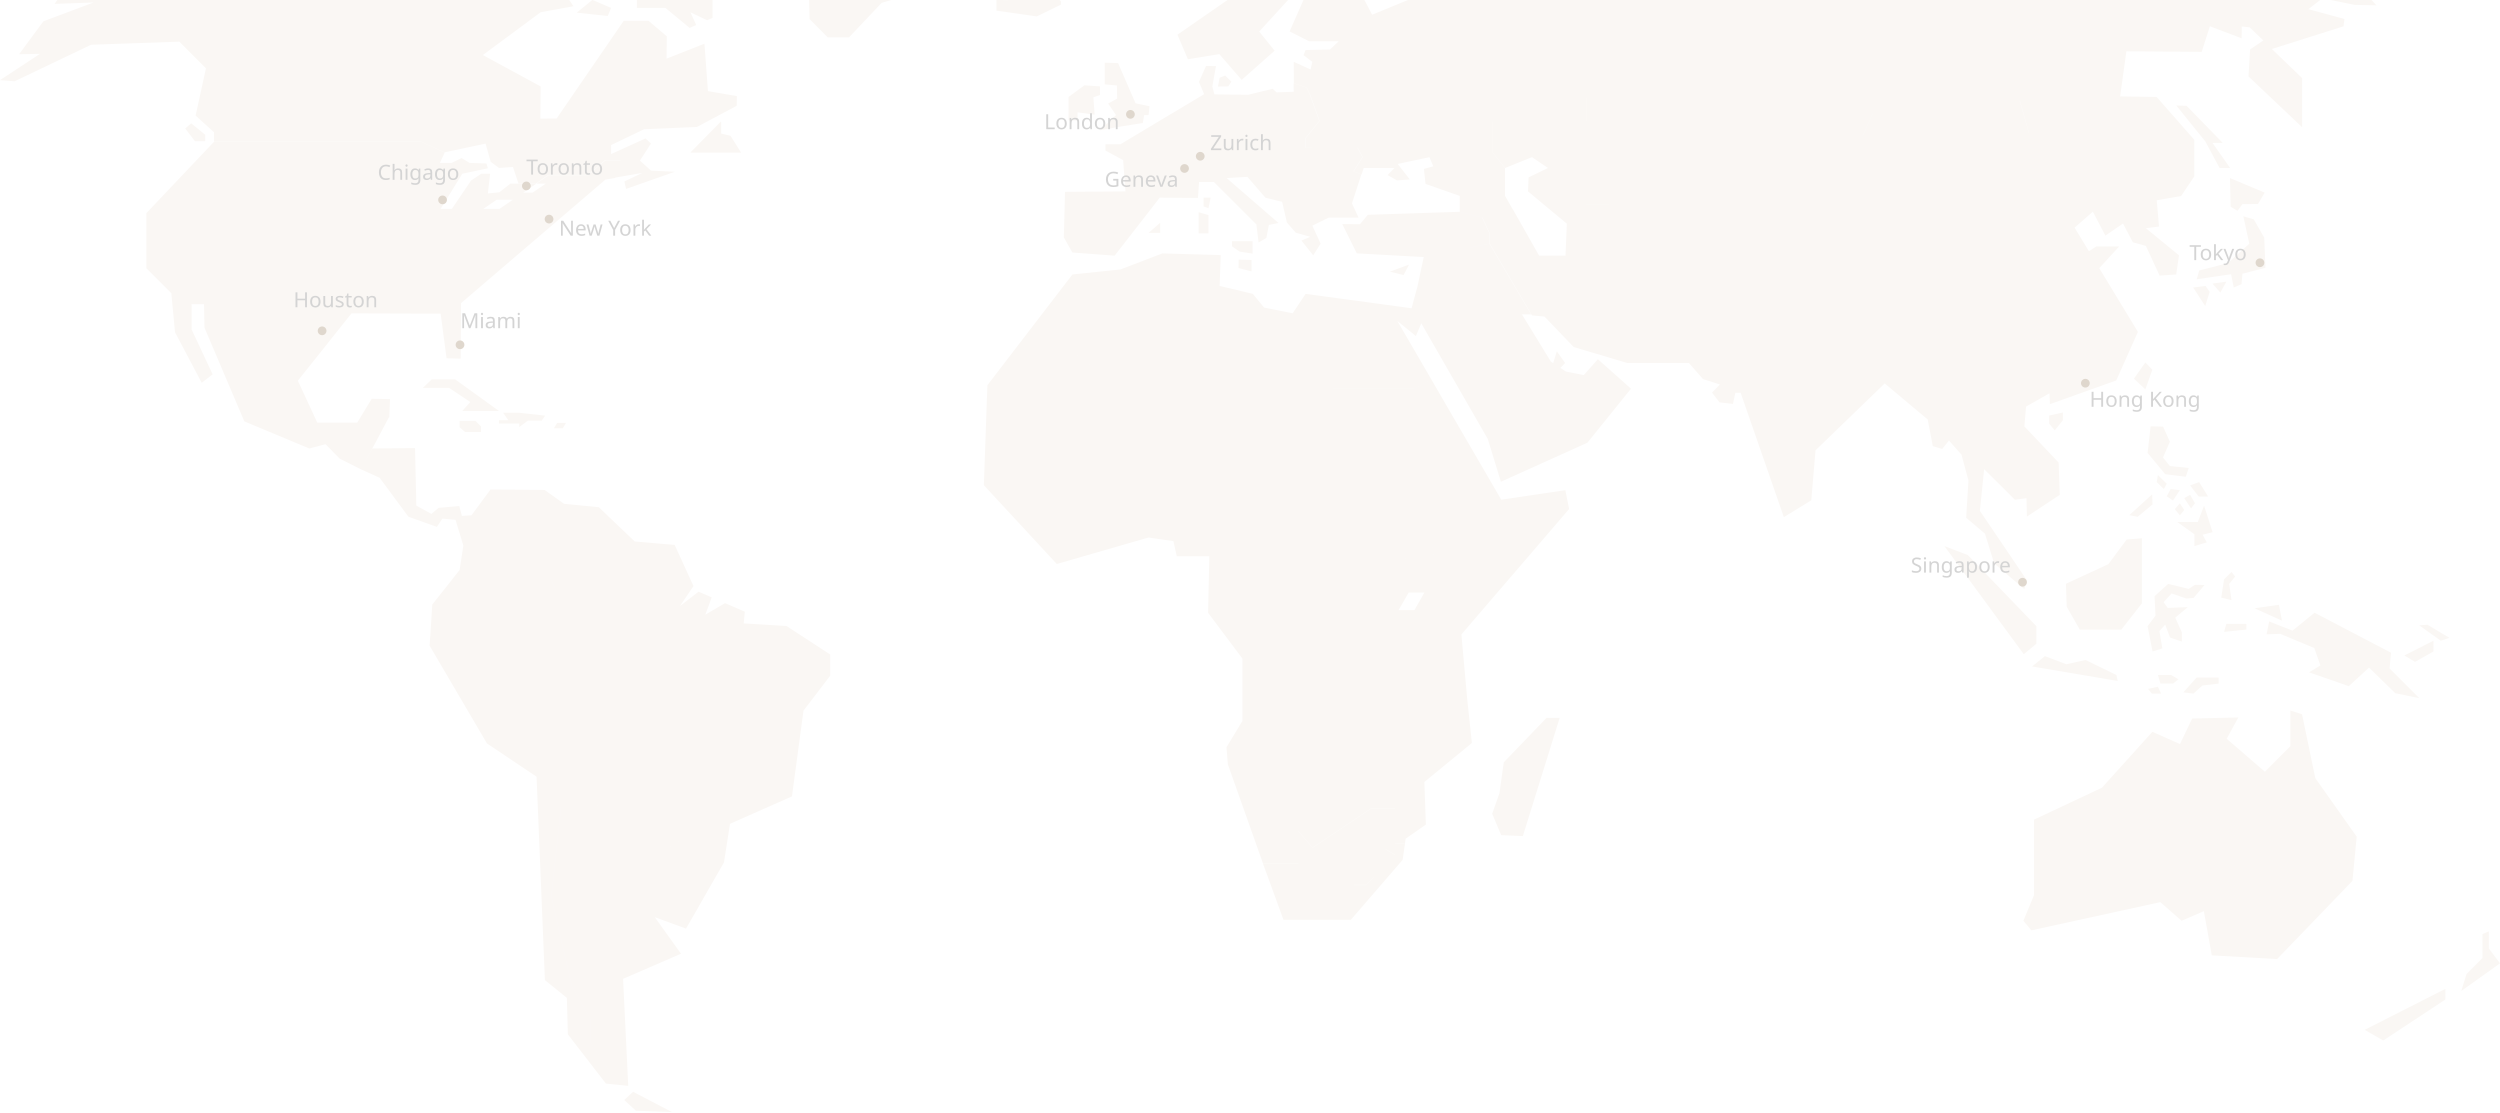
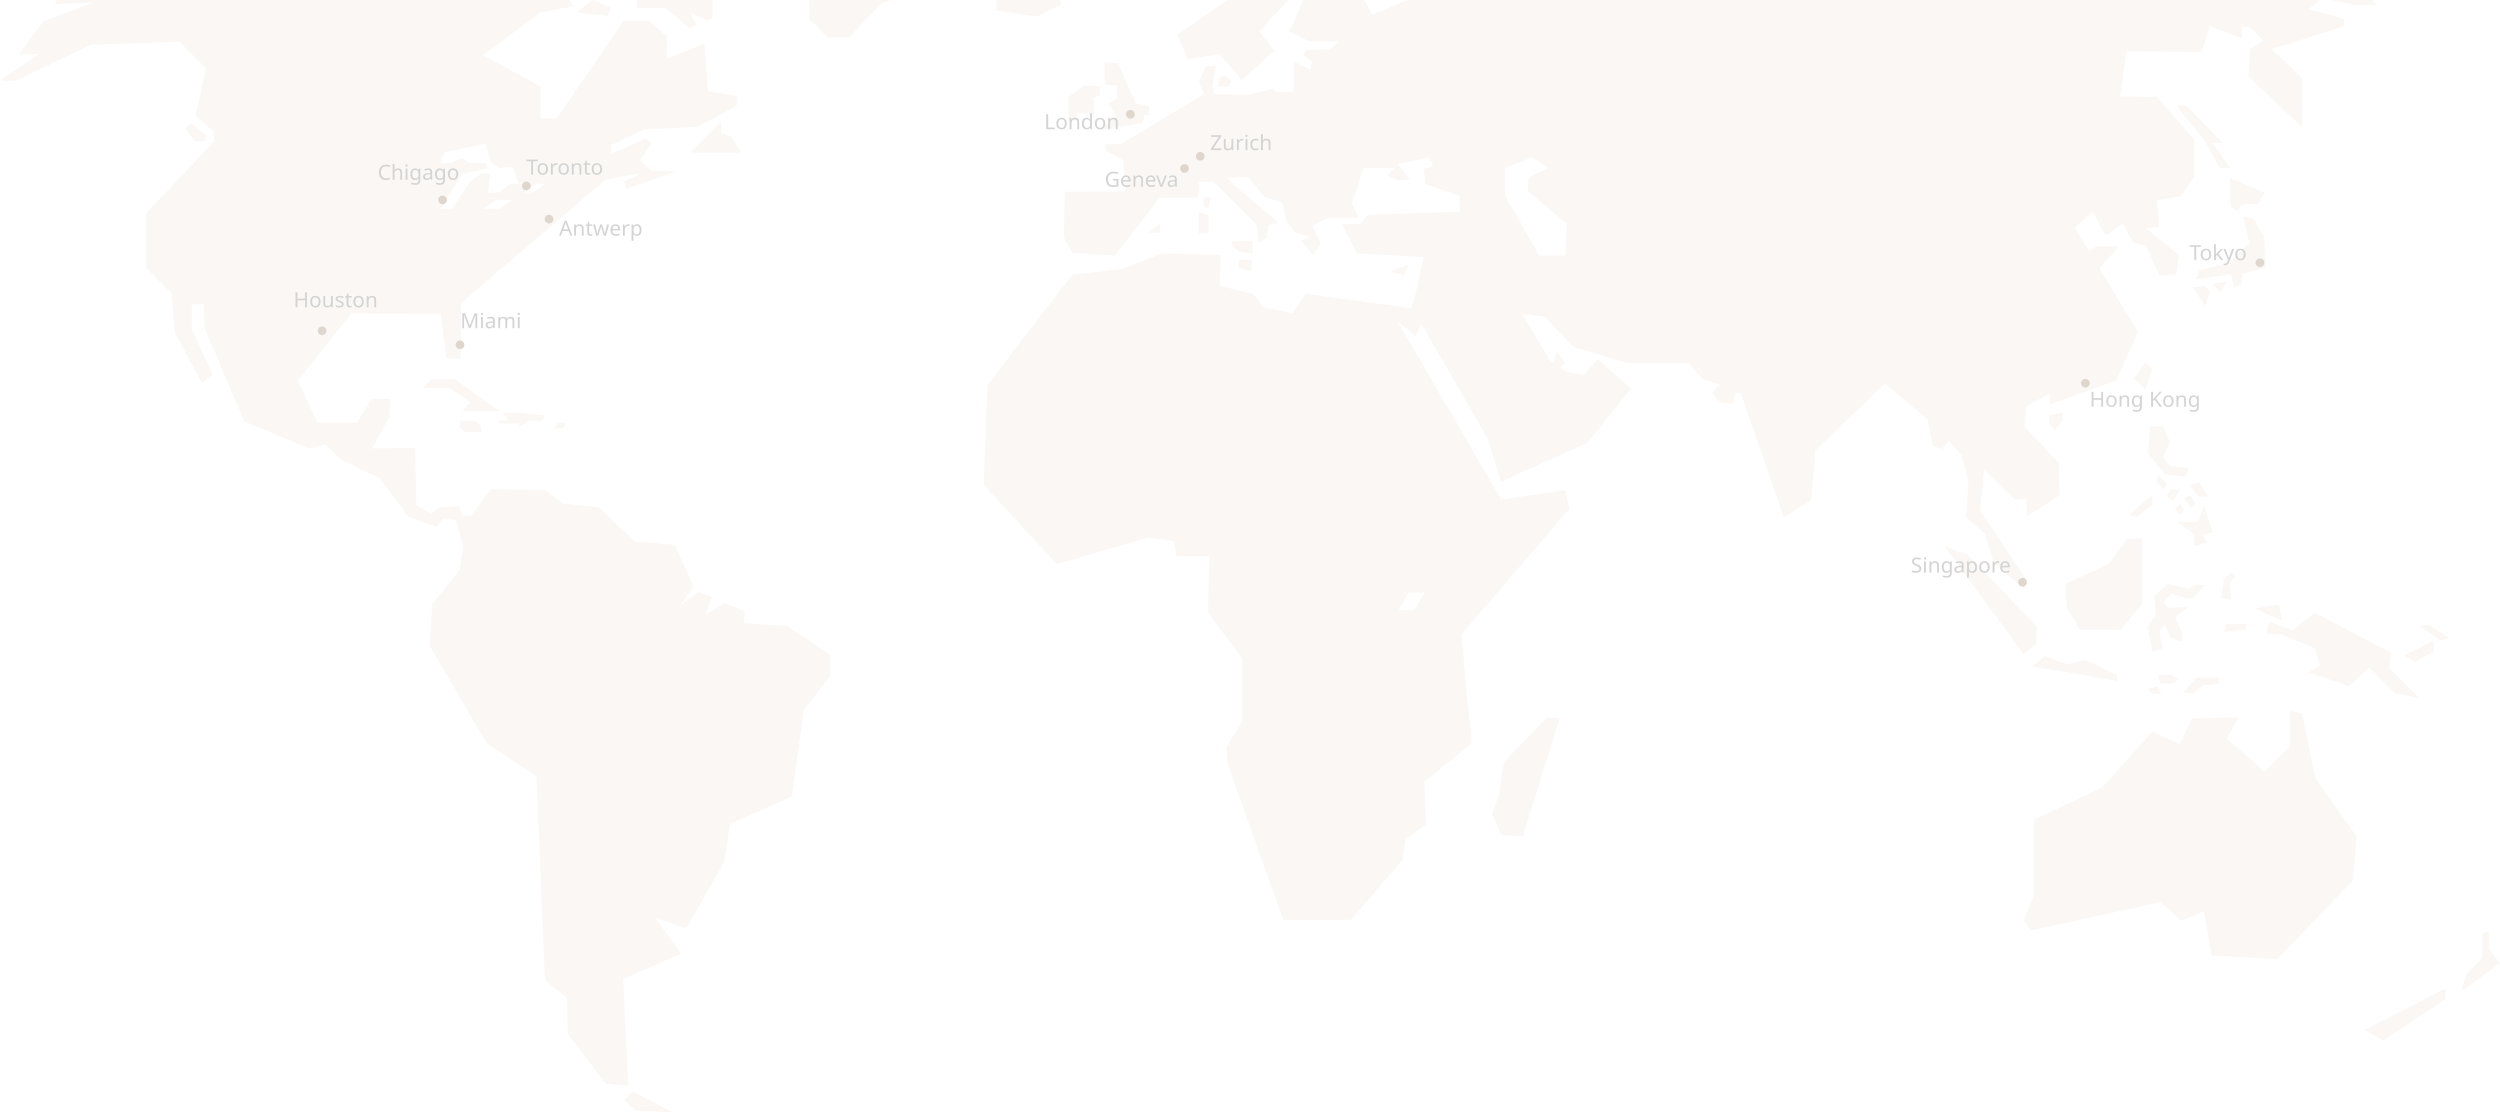
<svg xmlns="http://www.w3.org/2000/svg" width="1432px" height="637px" viewBox="0 0 1432 637" version="1.1">
  <defs />
  <g id="Locations-v2" stroke="none" stroke-width="1" fill="none" fill-rule="evenodd">
    <g id="Locations/Desktop" transform="translate(-4, -600)">
      <g id="Group-9" transform="translate(0, 600)">
        <g id="bg">
          <g id="map" transform="translate(4, -76)">
            <g id="world-map" fill-rule="nonzero" fill="#FAF7F4">
              <path d="M786.842,578.508 L782.581,582.955 L775.398,582.955 L775.398,576.406 L780.968,572.812 L786.842,572.812 L786.842,578.508 Z M799.17,559.318 L799.17,565.776 L793.691,562.486 L793.691,557.46 L799.17,557.46 L799.17,539.276 L785.168,539.276 L751.869,561.603 L743.681,552.191 L743.681,570.68 L723.44,570.68 L735.189,602.875 L773.754,602.875 L803.431,568.517 L804.77,559.227 L799.17,559.318 L799.17,559.318 Z M276.852,195.636 L284.523,190.4 L293.776,190.4 L286.136,195.636 L276.852,195.636 Z M346.769,167.836 L336.968,176.34 L314.261,176.34 L307.23,181.159 L312.648,181.159 L305.099,186.313 L299.711,186.313 L307.23,181.159 L292.406,181.159 L285.984,186.154 L279.44,186.809 L280.749,175.524 L275.696,175.524 L269.791,179.45 L258.833,195.639 L252.38,195.639 L264.799,175.524 L279.44,172.39 L278.618,169.639 L268.969,169.31 L264.403,166.529 L258.681,169.31 L251.985,169.31 L254.724,163.386 L240.872,157.044 L122.741,157.044 L83.842,198.103 L83.842,229.659 L98.044,243.874 L147.719,250.265 L154.345,260.322 L168.316,259.832 L179.846,282.493 L201.33,255.504 L252.405,255.665 L255.783,281.214 L263.88,281.427 L264.093,249.628 L346.763,178.902 L352.394,177.927 L355.59,167.854 L346.763,167.854 L346.769,167.836 Z M395.652,163.465 L424.508,163.465 L418.511,153.907 L413.093,152.613 L413.093,145.756 L395.652,163.465 Z M181.734,318.076 L170.602,294.074 L179.843,282.469 L168.316,259.801 L154.345,260.292 L147.719,250.237 L98.044,243.847 L98.138,243.944 L100.254,266.326 L115.534,295.262 L121.795,290.419 L109.744,264.708 L109.744,250.237 L116.852,250.237 L117.129,263.697 L139.957,317.366 L177.183,332.9 L186.473,330.433 L194.648,338.779 L198.721,331.53 L207.298,331.53 L206.075,322.118 L213.426,322.118 L222.986,314.99 L223.391,304.604 L212.936,304.421 L204.623,318.067 L181.734,318.076 Z M593.865,85.398 L607.684,78.67 L607.684,76.775 L600.835,69.825 L591.247,73.011 L579.742,72.767 L577.307,76.087 L570.762,75.935 L570.762,82.087 L593.865,85.398 Z M716.865,231.45 L716.896,224.92 L709.499,224.725 L709.438,229.537 L716.865,231.45 Z M436.591,22.622 L436.591,29.506 L470.926,29.996 L479.722,45.186 L479.722,58.923 L463.255,68.283 L463.742,86.924 L474.091,97.393 L486.327,97.393 L505.016,77.628 L531.406,69.84 L541.298,62.259 L561.266,61.025 L575.237,56.898 L601.566,15.016 L617.789,11.696 L623.512,5.94 L576.728,1.231 L536.307,5.94 L487.362,5.94 L459.146,15.75 L436.591,22.622 Z M1232.851,287.769 L1228.864,283.596 L1222.32,292.917 L1228.864,299.039 L1232.851,287.769 Z M1170.027,172.237 L1171.336,164.878 L1157.608,162.67 L1152.373,154.084 L1126.227,154.084 L1072.777,140.84 L1066.903,154.084 L1045.17,147.462 L1028.947,159.828 L1081.787,190.714 L1142.907,191.369 L1150.273,176.371 L1170.027,172.237 Z M1181.624,312.289 L1173.771,314.025 L1173.771,318.655 L1176.967,322.523 L1181.624,316.705 L1181.624,312.289 Z M1152.373,154.084 L1157.608,162.67 L1171.336,164.878 L1170.027,172.237 L1150.303,176.371 L1142.907,191.369 L1081.787,190.714 L1028.947,159.828 L1006.088,177.266 L1009.892,194.966 L987.003,203.473 L993.547,219.495 L1017.898,230.612 L1018.872,250.237 L1082.609,272.296 L1094.358,261.519 L1119.378,272.296 L1115.939,281.616 L1129.179,303.699 L1152.373,291.942 L1167.531,304.917 L1173.954,301.262 L1174.197,307.506 L1212.184,293.922 L1224.602,266.106 L1202.444,229.616 L1213.827,217.192 L1200.739,217.192 L1196.539,219.912 L1188.32,206.403 L1198.791,197.244 L1205.974,210.963 L1216.049,204.028 L1235.378,190.705 L1235.378,164.866 L1203.357,156.691 L1179.828,133.63 L1156.969,133.63 L1162.174,152.11 L1152.373,154.084 Z M1284.444,192.95 L1293.393,192.828 L1297.197,186.328 L1277.321,177.988 L1277.717,194.421 L1281.643,196.751 L1284.444,192.95 Z M1259.728,230.932 L1258.267,235.985 L1277.96,233.076 L1279.482,240.685 L1283.957,238.785 L1284.444,232.796 L1297.654,229.4 L1296.954,212.121 L1290.957,201.646 L1284.992,199.916 L1288.401,215.614 L1276.195,226.692 L1259.728,230.932 Z M1256.258,240.685 L1263.381,239.787 L1265.694,243.222 L1263.137,251.315 L1256.258,240.685 Z M1275.251,237.335 L1271.812,243.588 L1267.277,238.437 L1275.251,237.335 Z M1253.701,344.064 L1242.896,342.937 L1238.969,338.033 L1242.896,329.017 L1239,320.366 L1231.877,320.214 L1230.142,335.444 L1240.217,347.597 L1252.027,349.089 L1253.701,344.064 Z M1219.672,371.081 L1224.45,372.025 L1232.943,364.959 L1232.76,359.171 L1219.672,371.081 Z M1256.958,382.016 L1256.958,388.808 L1264.05,386.676 L1261.646,382.29 L1267.368,380.828 L1262.498,365.629 L1258.906,375.01 L1247.157,375.01 L1256.958,382.016 Z M1236.047,348.115 L1241.1,353.079 L1239.456,356.125 L1235.378,352.135 L1236.047,348.115 Z M1241.1,360.268 L1244.692,362.705 L1248.618,356.765 L1243.383,356.125 L1241.1,360.268 Z M1254.493,354.054 L1259.424,360.42 L1264.811,360.42 L1259.667,352.135 L1254.493,354.054 Z M1254.493,359.415 L1257.263,364.258 L1255.041,367.212 L1251.144,361.334 L1254.493,359.415 Z M1248.618,364.319 L1251.144,368.126 L1248.618,371.172 L1245.727,367.639 L1248.618,364.319 Z M1258.206,464.103 L1261.524,468.672 L1270.838,467.545 L1270.838,464.103 L1258.206,464.103 Z M1183.359,410.373 L1183.815,423.531 L1191.303,436.629 L1215.106,436.629 L1226.885,421.582 L1226.885,394.291 L1218.393,395.174 L1211.514,408.18 L1188.473,413.328 L1183.511,410.312 L1183.359,410.373 Z M1166.435,444.731 L1166.435,434.68 L1127.201,393.956 L1113.777,388.808 L1159.222,450.731 L1166.435,444.731 Z M1212.275,462.641 L1213.006,466.052 L1163.97,457.737 L1171.336,451.828 L1183.572,456.488 L1194.621,454.052 L1212.275,462.641 Z M1243.626,462.641 L1236.047,462.641 L1237.508,467.545 L1244.753,467.545 L1247.796,465.078 L1243.626,462.641 Z M1230.386,470.591 L1232.608,473.302 L1237.873,473.302 L1236.047,469.372 L1230.386,470.591 Z M1258.206,464.103 L1250.627,472.571 L1256.38,473.302 L1261.524,468.672 L1258.206,464.103 Z M1232.973,449.148 L1238.604,447.411 L1236.899,437.482 L1240.217,433.796 L1243.018,441.167 L1249.775,443.513 L1249.775,438.213 L1245.97,429.806 L1253.184,423.745 L1241.678,424.232 L1239.304,420.942 L1243.87,415.917 L1252.332,418.841 L1256.502,418.475 L1262.741,411.104 L1257.263,410.982 L1253.701,413.328 L1241.922,410.464 L1234.13,417.501 L1234.678,428.649 L1230.142,434.68 L1232.973,449.148 Z M1275.251,433.339 L1273.943,437.939 L1286.696,436.629 L1286.696,433.339 L1275.251,433.339 Z M1278.204,403.642 L1273.943,407.845 L1272.329,418.323 L1278.204,419.755 L1276.895,410.464 L1280.304,406.2 L1278.204,403.642 Z M1307.09,431.512 L1305.385,422.435 L1291.414,424.415 L1307.09,431.512 Z M1306.146,439.066 L1325.626,447.198 L1329.127,457.158 L1322.644,461.118 L1339.324,466.905 L1339.324,434.04 L1325.779,426.973 L1313.147,437.238 L1299.785,431.969 L1298.293,439.34 L1306.146,439.066 Z M1248.131,222.257 L1234.982,211.49 L1229.168,216.863 L1237.021,233.871 L1246.518,233.217 L1248.131,222.257 Z M1234.982,211.49 L1229.168,206.726 L1236.686,205.745 L1235.378,190.702 L1216.049,204.025 L1221.711,214.777 L1229.168,216.863 L1234.982,211.49 Z M1218.15,385.046 L1207.679,399.149 L1183.511,410.327 L1188.473,413.343 L1211.514,408.195 L1218.393,395.189 L1226.885,394.306 L1226.885,384.315 L1218.15,385.046 Z M1138.037,385.046 L1142.237,398.692 L1159.526,413.434 L1160.865,408.195 L1144.55,384.072 L1138.037,385.046 Z M1345.381,469.053 L1356.978,458.392 L1372.014,473.073 L1385.742,475.876 L1368.757,458.879 L1369.579,449.894 L1339.324,434.055 L1339.324,466.921 L1345.381,469.053 Z M1377.219,451.447 L1383.337,455.102 L1393.899,449.163 L1393.899,443.01 L1377.219,451.447 Z M1385.742,434.177 L1398.069,443.01 L1403,441.335 L1390.49,433.872 L1385.742,434.177 Z M1129.179,303.69 L1115.939,281.607 L1119.348,272.287 L1111.677,268.997 L1101.389,276.399 L1096.55,309.873 L1104.19,316.27 L1107.112,331.56 L1112.499,333.174 L1116.365,328.331 L1123.548,336.434 L1127.536,351.237 L1126.592,366.527 L1132.771,354.404 L1121.661,314.32 L1129.179,308.868 L1129.179,303.69 Z M1151.399,322.514 L1160.287,334.606 L1151.977,342.952 L1170.605,342.952 L1170.605,338.2 L1152.464,318.889 L1148.446,306.462 L1135.845,300.309 L1129.179,303.69 L1129.179,308.868 L1135.693,312.675 L1135.693,322.514 L1151.399,322.514 Z M1135.693,322.514 L1135.693,312.675 L1129.179,308.868 L1121.661,314.32 L1132.771,354.404 L1126.592,366.527 L1126.227,372.558 L1137.002,381.696 L1138.037,385.046 L1144.55,384.072 L1134.08,368.629 L1136.515,344.749 L1148.294,356.415 L1148.294,346.637 L1160.287,334.606 L1151.399,322.514 L1135.693,322.514 Z M1148.294,346.637 L1148.294,356.415 L1154.169,362.263 L1160.774,361.349 L1170.605,353.978 L1170.605,342.952 L1151.977,342.952 L1148.294,346.637 Z M1152.464,318.889 L1170.605,338.2 L1170.605,353.978 L1160.774,361.349 L1161.017,371.888 L1179.828,359.461 L1179.189,340.972 L1159.556,320.229 L1160.53,308.868 L1167.531,304.908 L1152.373,291.933 L1135.845,300.309 L1148.446,306.462 L1152.464,318.889 Z M1074.025,278.683 L1069.855,280.632 L1075.76,299.304 L1079.565,295.618 L1096.55,309.873 L1097.645,302.258 L1088.727,293.913 L1087.266,283.922 L1080.143,286.846 L1074.025,278.683 Z M1080.143,277.404 L1069.855,274.845 L1071.286,268.388 L1068.333,267.364 L1062.033,277.404 L1027.425,264.288 L1027.516,253.225 L1018.872,250.228 L1017.898,230.603 L1010.349,227.161 L1003.379,227.161 L993.03,234.52 L992.756,240.786 L999.026,244.34 L1002.009,256.588 L988.403,269.119 L979.698,269.119 L979.698,278.378 L986.212,280.846 L986.212,288.826 L974.462,291.963 L975.467,293.151 L985.177,296.227 L980.641,300.888 L984.933,306.462 L992.634,307.375 L994.004,300.979 L997.048,301.01 L1021.794,372.223 L1037.5,362.567 L1039.935,333.936 L1075.76,299.304 L1069.855,280.632 L1074.025,278.683 L1080.143,286.846 L1087.266,283.922 L1088.727,293.913 L1097.645,302.258 L1101.389,276.399 L1111.677,268.997 L1094.358,261.51 L1082.609,272.287 L1080.143,277.404 Z M1027.516,253.225 L1027.425,264.288 L1062.033,277.404 L1068.333,267.364 L1027.516,253.225 Z M1071.286,268.388 L1069.855,274.845 L1080.143,277.404 L1082.609,272.287 L1071.286,268.388 Z M875.234,185.63 L882.57,191.728 L891.914,189.145 L900.194,196.059 L898.763,178.107 L911.517,175.164 L928.318,186.693 L942.381,183.995 L952.669,197.567 L962.592,197.129 L972.301,189.145 L995.221,188.149 L1009.892,194.951 L1006.088,177.251 L1028.947,159.819 L1015.767,152.107 L938.941,124.995 L908.655,131.827 L908.655,145.528 L854.963,145.528 L854.963,163.231 L862.146,172.222 L877.517,166.008 L886.679,172.222 L875.569,177.616 L875.234,185.63 Z M934.041,227.908 L928.897,219.571 L908.808,213.193 L896.937,217.152 L896.724,222.443 L881.596,222.434 L873.256,207.707 L853.319,209.678 L853.319,215.566 L877.517,256.655 L884.701,257.343 L901.381,274.757 L932.093,283.925 L940.615,283.925 L946.794,273.295 L939.946,264.702 L930.145,236.25 L934.041,227.908 Z M900.194,196.078 L891.914,189.164 L882.57,191.746 L897.485,204.107 L896.937,217.162 L908.808,213.202 L928.927,219.58 L934.071,227.917 L953.186,218.106 L921.683,192.876 L908.321,192.876 L900.194,196.078 Z M979.698,269.119 L988.403,269.119 L1002.009,256.588 L999.026,244.34 L992.756,240.786 L993.03,234.52 L1003.379,227.161 L1010.349,227.161 L995.83,220.524 L980.367,222.757 L975.467,244.011 L957.6,260.541 L938.424,260.35 L939.946,264.699 L946.794,273.292 L940.615,283.922 L967.401,283.922 L974.462,291.963 L986.212,288.826 L986.212,280.846 L979.698,278.378 L979.698,269.119 Z M928.318,186.696 L911.517,175.168 L898.763,178.11 L900.194,196.063 L908.321,192.861 L921.683,192.861 L953.186,218.091 L963.505,220.853 L958.817,207.055 L973.458,202.852 L974.28,196.614 L952.669,197.57 L942.381,183.998 L928.318,186.696 Z M934.041,227.908 L930.145,236.25 L938.424,260.353 L957.6,260.545 L975.467,244.014 L980.367,222.76 L977.202,213.805 L963.505,220.859 L953.186,218.097 L934.041,227.908 Z M975.893,209.678 L963.596,205.685 L958.817,207.061 L963.505,220.859 L977.202,213.805 L980.367,222.76 L995.83,220.527 L993.547,219.489 L989.042,208.429 L975.893,209.678 Z M972.301,189.154 L962.592,197.138 L974.28,196.62 L973.458,202.858 L963.596,205.685 L975.893,209.678 L989.042,208.429 L987.003,203.467 L1009.892,194.96 L995.221,188.158 L972.301,189.154 Z M854.963,200.644 L863.729,208.648 L873.256,207.707 L866.62,196.008 L859.437,194.229 L854.963,200.644 Z M836.121,197.333 L849.119,200.644 L854.963,200.644 L859.437,194.229 L842.848,186.702 L836.121,188.158 L836.121,197.333 Z M853.319,209.678 L863.729,208.648 L854.963,200.644 L849.119,200.644 L853.319,209.678 Z M754.243,109.924 L750.804,110.737 L751.686,111.398 L750.712,115.815 L741.063,111.398 L741.094,117.131 L754.243,120.487 L763.709,124.822 L767.362,121.696 L766.053,112.388 L761.244,113.85 L754.243,109.924 Z M741.124,123.682 L748.46,126.128 L750.469,130.283 L752.052,134.715 L763.709,124.822 L754.243,120.487 L741.094,117.131 L741.124,123.682 Z M778.38,121.696 L767.362,121.696 L752.052,134.715 L754.487,141.431 L776.432,144.934 L790.13,141.943 L781.972,138.623 L786.873,135.494 L778.38,121.696 Z M747.821,104.676 L746.664,107.618 L750.804,110.737 L754.243,109.924 L761.244,113.85 L766.053,112.388 L764.562,101.785 L761.822,104.359 L747.821,104.676 Z M776.432,144.943 L754.487,141.44 L755.856,145.254 L748.003,155.052 L748.003,160.596 L777.68,160.596 L780.542,166.024 L775.398,174.092 L779.902,175.978 L781.12,172.237 L798.713,172.237 L794.817,176.282 L800.235,179.35 L807.54,178.777 L800.6,169.907 L818.863,166.024 L823.52,155.558 L790.13,141.952 L776.432,144.943 Z M734.641,59.17 L703.899,81.734 L703.899,101.804 L699.668,108.435 L711.234,121.76 L730.106,105.038 L721.279,94.073 L741.155,72.334 L745.081,72.334 L739.663,59.17 L734.641,59.17 Z M680.431,109.945 L698.42,107.003 L699.668,108.438 L703.899,101.807 L703.899,81.737 L734.671,59.173 L751.686,59.173 L751.686,53.553 L734.245,54.443 L674.434,95.867 L680.431,109.945 Z M751.686,59.17 L739.694,59.17 L745.081,72.334 L748.247,72.334 L738.689,94 L749.86,99.641 L766.875,99.641 L776.432,88.603 L760.574,53.087 L751.686,53.538 L751.686,59.17 Z M1267.307,157.858 L1273.182,157.858 L1252.453,136.6 L1246.579,136.433 L1263.228,157.038 L1271.386,172.247 L1277.443,172.247 L1267.307,157.858 Z M748.338,126.15 L741.003,123.704 L741.033,128.586 L750.347,130.304 L748.338,126.15 Z M1186.951,52.652 L1181.32,44.997 L1146.498,39.301 L1136.697,48.132 L1108.512,48.132 L1096.763,39.301 L1033.025,39.301 L1029.099,25.241 L970.262,25.241 L918.396,48.457 L929.749,62.524 L919.948,72.66 L911.09,43.691 L895.445,42.451 L902.963,59.578 L842.483,61.214 L785.96,84.433 L778.502,70.214 L799.991,71.025 L810.462,65.792 L769.279,52.652 L760.513,53.099 L776.372,88.615 L766.814,99.653 L764.501,101.816 L765.992,112.419 L767.301,121.727 L778.32,121.727 L786.812,135.525 L781.911,138.653 L790.069,141.973 L823.459,155.579 L818.802,166.045 L820.994,171.275 L815.606,172.746 L816.55,181.348 L836.061,188.186 L842.787,186.73 L859.376,194.256 L866.56,196.035 L862.085,188.186 L862.085,172.259 L854.902,163.267 L854.902,145.564 L908.595,145.564 L908.595,131.864 L938.88,125.032 L1015.706,152.143 L1028.886,159.85 L1045.109,147.483 L1066.842,154.105 L1072.717,140.861 L1126.166,154.105 L1152.312,154.105 L1162.113,152.143 L1156.878,133.664 L1179.767,133.664 L1203.296,156.725 L1235.317,164.9 L1235.317,190.738 L1249.349,188.271 L1256.897,177.001 L1256.897,156.07 L1235.317,131.541 L1214.406,131.215 L1217.997,105.38 L1261.128,105.705 L1265.816,91.042 L1284.018,97.935 L1284.078,91.176 L1288.583,91.642 L1296.436,99.163 L1288.857,104.326 L1287.944,119.765 L1318.656,148.875 L1318.656,120.749 L1301.337,104.067 L1342.367,91.067 L1342.885,86.876 L1322.248,81.256 L1330.283,74.99 L1348.729,78.804 L1361.239,79.051 L1351.194,68.265 L1286.787,55.5 L1186.951,52.652 Z M727.031,162.122 L719.452,168.339 L730.471,172.435 L742.22,170.407 L751.534,160.605 L747.851,160.605 L747.851,158.287 L727.031,162.122 Z M721.4,156.792 L727.031,162.122 L747.851,158.287 L747.851,155.061 L728.979,152.768 L728.188,152.457 L721.4,156.792 Z M681.648,171.951 L688.406,172.435 L694.524,171.022 L692.332,164.397 L686.579,164.397 L682.835,166.124 L681.648,171.951 Z M707.521,156.792 L721.4,156.792 L728.188,152.457 L714.917,147.224 L703.046,150.904 L707.521,156.792 Z M614.258,220.634 L616.998,220.841 L620.163,194.232 L609.875,192.511 L609.358,211.968 L614.258,220.634 Z M775.245,174.092 L780.389,166.024 L777.528,160.596 L768.732,160.596 L775.245,174.092 Z M750.317,130.292 L741.003,128.574 L731.201,128.897 L728.979,126.859 L714.917,130.292 L713.669,130.277 L714.917,147.215 L728.219,152.448 L728.979,152.759 L747.851,155.052 L755.704,145.254 L754.334,141.44 L751.899,134.724 L750.317,130.292 Z M751.534,160.596 L742.22,170.398 L750.56,184.257 L771.38,181.884 L777.315,183.519 L779.75,175.978 L775.245,174.092 L768.732,160.596 L751.534,160.596 Z M713.639,130.277 L695.589,130.07 L694.767,126.859 L688.436,126.859 L689.714,129.951 L680.218,135.644 L679.365,152.046 L685.118,155.052 L682.835,166.115 L686.579,164.388 L699.972,164.388 L701.129,164.05 L710.838,161.199 L707.521,156.782 L703.046,150.895 L714.917,147.215 L713.639,130.277 Z M688.436,126.859 L694.767,126.859 L694.432,125.501 L696.502,113.859 L690.81,113.78 L686.762,122.912 L688.436,126.859 Z M705.329,122.784 L701.768,119.254 L698.602,120.554 L697.628,125.559 L703.533,125.501 L705.329,122.784 Z M710.838,161.193 L699.972,164.382 L692.332,164.382 L694.524,171.007 L706.12,168.323 L719.452,168.323 L725.023,163.742 L727.031,162.107 L721.4,156.776 L707.521,156.776 L710.838,161.193 Z M717.474,214.161 L705.694,214.161 L705.694,217.107 L710.108,220.131 L717.474,221.274 L717.474,214.161 Z M686.579,197.564 L686.579,209.666 L692.21,209.666 L692.21,199.2 L686.579,197.564 Z M681.648,171.924 L680.583,177.123 L687.401,180.233 L695.315,180.233 L719.665,204.548 L720.913,214.895 L725.388,212.279 L726.788,204.841 L732.328,203.729 L702.62,178 L711.051,177.495 L706.12,168.311 L688.406,172.408 L681.648,171.924 Z M689.41,189.227 L689.41,194.217 L692.21,195.274 L693.458,189.227 L689.41,189.227 Z M633.221,158.646 L633.221,162.244 L643.327,167.708 L644.666,185.627 L659.642,195.213 L664.268,189.227 L686.184,189.386 L686.823,180.233 L687.401,180.233 L680.583,177.123 L685.118,155.034 L665.181,144.626 L641.805,158.646 L633.221,158.646 Z M670.751,141.297 L665.181,144.626 L676.352,150.456 L679.548,148.732 L679.67,146.033 L670.751,141.297 Z M679.67,146.033 L680.218,135.625 L670.751,141.297 L679.67,146.033 Z M676.352,150.456 L679.365,152.028 L679.518,148.732 L676.352,150.456 Z M639.766,124.962 L639.887,132.482 L634.743,135.303 L639.279,141.909 L630.086,150.633 L642.231,148.424 L654.589,146.463 L655.38,141.924 L657.907,141.924 L658.454,136.859 L650.449,135.169 L640.435,112.141 L632.795,111.907 L632.795,124.307 L639.766,124.962 Z M630.086,130.396 L630.086,125.483 L621.137,124.876 L626.281,131.745 L630.086,130.396 Z M612.067,131.532 L612.067,144.943 L617.211,144.909 L617.211,140.331 L627.012,141.681 L626.281,131.745 L621.137,124.876 L612.067,131.532 Z M616.998,220.838 L638.457,222.443 L659.642,195.225 L644.666,185.639 L610.028,185.889 L609.875,192.508 L620.163,194.229 L616.998,220.838 Z M664.542,209.385 L664.542,203.626 L657.907,209.385 L664.542,209.385 Z M742.951,202.687 L756.556,198.283 L753.421,190.967 L742.22,193.16 L742.951,202.687 Z M734.337,171.741 L736.833,185.63 L742.22,193.151 L753.421,190.958 L750.56,184.241 L742.22,170.382 L734.337,171.741 Z M711.051,177.498 L712.299,177.425 L718.691,174.077 L721.583,169.112 L719.452,168.314 L706.12,168.314 L711.051,177.498 Z M778.989,204.436 L768.853,204.353 L777.193,221.124 L815.515,223.241 L853.167,215.556 L853.167,209.669 L848.966,200.634 L835.969,197.324 L783.494,199.041 L778.989,204.436 Z M768.823,200.634 L778.167,200.634 L774.393,192.502 L768.732,194.332 L768.823,200.634 Z M726.971,189.761 L730.349,190.598 L736.833,185.63 L735.006,175.414 L721.157,177.291 L726.971,189.761 Z M737.898,204.311 L742.22,209.306 L750.56,211.639 L745.477,213.796 L752.204,222.257 L756.435,215.556 L751.717,205.252 L761.092,200.634 L768.823,200.634 L768.732,194.332 L737.898,204.311 Z M730.471,172.42 L721.583,169.121 L718.691,174.086 L712.299,177.434 L714.521,177.3 L724.84,189.24 L726.971,189.77 L721.157,177.3 L735.006,175.423 L734.337,171.75 L730.471,172.42 Z M734.397,191.609 L739.268,189.017 L736.833,185.639 L730.349,190.607 L734.397,191.609 Z M734.397,191.609 L737.137,203.431 L737.898,204.32 L742.951,202.687 L742.22,193.16 L739.268,189.017 L734.397,191.609 Z M756.556,198.283 L774.393,192.511 L777.315,183.513 L771.38,181.878 L750.56,184.25 L756.556,198.283 Z M889.662,283.995 L893.802,286.736 L896.511,283.934 L891.762,277.233 L889.662,283.995 Z M807.084,227.554 L796.156,231.602 L803.979,233.564 L807.084,227.554 Z M814.115,241.544 L814.115,261.199 L818.224,261.69 L824.342,258.827 L826.229,247.788 L831.008,245.766 L831.251,245.662 L829.851,239.799 L820.02,245.662 L814.115,241.544 Z M888.323,283.121 L877.517,265.455 L872.799,265.455 L869.421,261.071 L860.198,261.041 L831.008,245.772 L826.199,247.794 L824.342,258.833 L818.193,261.696 L814.115,261.205 L852.193,327.424 L852.954,329.891 L856.911,323.098 L870.425,324.804 L869.177,329.952 L888.323,319.9 L915.26,312.681 L915.26,298.64 L901.228,296.66 L896.967,288.832 L888.323,283.121 Z M865.159,261.056 L869.451,261.071 L872.799,265.455 L877.517,265.455 L871.795,256.134 L866.407,256.134 L865.159,261.056 Z M837.826,235.041 L829.851,239.805 L831.312,245.93 L860.198,261.041 L865.159,261.056 L866.407,256.134 L877.03,256.07 L853.167,215.59 L842.209,217.829 L837.826,235.041 Z M907.194,290.842 L896.967,288.832 L901.228,296.66 L909.142,297.787 L920.404,286.334 L915.26,281.765 L907.194,290.842 Z M909.142,297.787 L915.26,298.64 L915.26,312.681 L901.716,316.306 L901.716,324.469 L909.264,329.586 L934.223,298.64 L920.404,286.334 L909.142,297.787 L909.142,297.787 Z M818.559,233.305 L814.115,241.532 L820.02,245.65 L837.826,235.023 L842.209,217.804 L815.515,223.25 L813.719,231.627 L818.559,233.305 Z M888.323,319.9 L869.177,329.952 L870.425,324.804 L856.911,323.098 L852.954,329.891 L859.711,351.943 L909.264,329.586 L901.716,324.469 L901.716,316.306 L888.323,319.9 Z M814.115,241.529 L818.559,233.302 L813.719,231.624 L811.954,239.994 L814.115,241.529 Z M813.993,261.474 L814.115,261.184 L814.115,241.529 L811.954,239.994 L808.545,252.589 L813.993,261.474 Z M854.719,542.124 L859.894,554.369 L872.282,554.917 L893.375,487.206 L885.857,487.206 L861.355,512.67 L858.889,530.336 L854.719,542.124 Z M718.539,375.817 L714.948,365.187 L722.131,365.187 L713.273,346.363 L713.273,356.78 L700.55,383.158 L689.44,383.797 L687.888,394.641 L692.697,394.641 L692.454,405.728 L723.105,405.728 L724.475,401.799 L724.414,401.799 L715.252,388.884 L718.539,375.817 Z M700.885,413.8 L692.271,413.8 L691.997,426.989 L703.046,441.761 L703.046,429.121 L717.23,429.121 L709.986,405.728 L700.885,405.728 L700.885,413.8 Z M700.885,413.8 L700.885,405.728 L692.484,405.728 L692.271,413.8 L700.885,413.8 Z M672.121,385.96 L674.069,394.641 L687.888,394.641 L689.44,383.797 L700.55,383.158 L713.273,356.78 L713.273,346.363 L665.638,346.363 L657.907,383.889 L672.121,385.96 Z M601.84,378.772 L605.34,382.701 L605.34,399.058 L631.273,391.565 L631.273,367.563 L605.949,362.567 L605.949,375.178 L601.84,378.772 Z M605.34,399.058 L605.34,382.701 L595.965,372.132 L587.656,379.96 L605.34,399.058 Z M761.457,475.388 L752.508,470.972 L752.508,454.645 L742.403,454.645 L740.363,461.834 L730.288,462.169 L727.671,453.123 L711.66,453.244 L711.66,488.973 L702.529,504.02 L703.32,513.828 L759.783,513.828 L750.56,502.375 L750.56,489.613 L761.822,489.613 L761.457,475.388 Z M648.866,386.478 L644.666,360.77 L631.273,360.77 L631.273,391.565 L648.866,386.478 Z M709.986,405.728 L717.23,429.121 L703.046,429.121 L703.046,441.761 L708.616,449.193 L722.131,443.01 L736.345,419.404 L738.598,401.799 L724.475,401.799 L723.105,405.728 L709.986,405.728 Z M842.087,340.881 L850.458,354.13 L853.654,351.45 L832.438,314.99 L821.481,340.881 L842.087,340.881 Z M587.686,379.96 L595.965,372.132 L587.473,362.567 L579.224,370.852 L587.686,379.96 Z M852.68,362.781 L858.006,358.943 L853.654,351.45 L847.292,356.78 L852.68,362.781 Z M813.293,481.754 L813.293,489.613 L820.172,494.212 L820.172,504.02 L813.628,509.746 L813.628,498.263 L807.084,492.902 L806.901,493.024 L794.543,501.644 L806.901,509.746 L806.901,521.077 L799.17,539.17 L799.17,559.212 L804.77,559.12 L805.136,556.41 L816.732,548.307 L815.88,523.91 L843.092,501.583 L840.383,476.119 L813.293,481.754 Z M858.006,358.943 L852.68,362.781 L858.098,368.873 L879.678,376.518 L845.983,404.601 L845.983,429.029 L898.793,367.563 L896.632,356.78 L859.924,362.232 L858.006,358.943 Z M723.44,570.573 L743.712,570.573 L743.712,518.701 L770.619,518.701 L767.118,513.828 L703.32,513.828 L723.44,570.573 Z M823.824,393.027 L814.571,394.336 L817.219,405.728 L815.911,415.384 L811.771,422.694 L837.095,439.416 L845.983,429.029 L845.983,404.601 L855.784,396.408 L827.051,396.408 L823.824,393.027 Z M811.771,422.694 L810.188,425.466 L801.087,425.466 L803.431,421.445 L799.291,421.445 L789.977,444.533 L806.901,468.383 L813.293,468.383 L813.293,481.754 L840.383,476.119 L837.095,439.416 L811.771,422.694 Z M604.457,278.013 L589.421,278.013 L589.421,295.283 L583.881,303.69 L565.314,303.69 L564.644,323.092 L587.473,339.51 L587.473,333.631 L614.928,333.631 L612.31,286.785 L626.768,286.785 L604.457,270.307 L604.457,278.013 Z M795.517,430.826 L799.291,421.445 L791.256,421.445 L788.699,432.258 L795.517,430.826 Z M789.977,444.533 L795.517,430.826 L788.699,432.258 L786.842,440.086 L789.977,444.533 Z M570.428,361.349 L579.224,370.852 L587.473,362.567 L595.965,372.132 L601.84,378.772 L605.949,375.178 L605.949,362.567 L603.97,353.582 L577.824,353.582 L570.428,361.349 Z M614.928,333.631 L587.473,333.631 L587.473,339.51 L593.682,353.582 L603.97,353.582 L605.949,362.567 L618.611,365.065 L618.611,352.364 L667.221,332.657 L667.221,316.605 L626.768,286.785 L612.31,286.785 L614.928,333.631 Z M783.89,478.83 L793.691,482.759 L790.282,489.613 L761.457,475.388 L761.822,489.613 L750.56,489.613 L750.56,502.375 L759.783,513.828 L777.041,513.828 L806.901,493.024 L806.901,468.383 L803.157,463.113 L786.842,465.58 L783.89,478.83 Z M743.712,552.084 L751.869,561.496 L785.168,539.17 L770.619,518.701 L743.712,518.701 L743.712,552.084 Z M618.611,365.065 L631.273,367.563 L631.273,360.77 L644.666,360.77 L660.22,355.044 L645.366,341.52 L618.611,352.364 L618.611,365.065 Z M806.901,468.383 L806.901,493.024 L807.084,492.902 L813.628,498.263 L813.628,509.746 L820.172,504.02 L820.172,494.212 L813.293,489.613 L813.293,468.383 L806.901,468.383 Z M850.458,354.13 L842.087,340.881 L821.481,340.881 L806.901,375.33 L827.051,396.408 L855.784,396.408 L879.678,376.518 L858.098,368.873 L847.292,356.78 L850.458,354.13 Z M791.256,421.445 L803.431,421.445 L806.901,415.384 L815.911,415.384 L817.219,405.728 L814.571,394.336 L797.13,396.773 L791.256,421.445 Z M667.221,316.605 L667.221,332.657 L645.366,341.52 L660.25,355.044 L664.146,353.612 L665.638,346.363 L713.273,346.363 L724.018,324.311 L719.787,295.283 L698.602,295.283 L667.221,316.605 Z M565.344,303.69 L583.881,303.69 L589.451,295.283 L589.451,278.013 L604.488,278.013 L604.488,267.538 L587.929,267.538 L565.588,296.654 L565.344,303.69 Z M563.975,341.977 L578.981,346.363 L563.823,346.363 L563.549,353.582 L593.682,353.582 L587.473,339.51 L564.644,323.092 L563.975,341.977 Z M578.981,346.363 L563.975,341.977 L563.823,346.363 L578.981,346.363 Z M723.988,324.311 L713.273,346.363 L722.131,365.187 L714.948,365.187 L718.539,375.817 L754.091,359.004 L754.091,340.698 L762.005,332.9 L762.796,315.112 L731.932,295.283 L719.787,295.283 L723.988,324.311 Z M724.079,252.183 L717.596,244.319 L703.685,240.978 L690.749,254.9 L699.15,295.289 L731.932,295.289 L762.796,315.118 L765.81,246.768 L747.851,244.331 L740.424,255.452 L724.079,252.183 Z M601.87,267.529 L604.488,267.529 L604.488,265.302 L641.744,244.952 L641.744,230.35 L614.289,233.214 L587.929,267.541 L601.87,267.529 Z M641.744,230.369 L641.744,244.971 L604.488,265.321 L604.488,270.316 L667.221,316.614 L698.602,295.292 L699.15,295.292 L683.84,221.673 L665.821,221.152 L641.744,230.369 Z M683.84,221.66 L690.749,254.922 L703.685,240.999 L698.602,239.781 L699.241,222.114 L683.84,221.66 Z M767.118,513.825 L785.168,539.167 L799.17,539.167 L806.901,521.074 L806.901,509.743 L794.543,501.641 L777.041,513.825 L767.118,513.825 Z M775.398,582.845 L782.581,582.845 L786.842,578.398 L786.842,572.702 L780.968,572.702 L775.398,576.296 L775.398,582.845 Z M799.17,557.351 L793.691,557.351 L793.691,562.376 L799.17,565.666 L799.17,557.351 Z M813.902,261.714 L813.993,261.458 L808.545,252.573 L765.81,246.762 L763.527,298.603 L810.371,298.603 L819.807,293.212 L800.387,259.829 L811.01,268.494 L813.902,261.714 Z M819.807,293.239 L810.371,298.631 L763.496,298.631 L762.005,332.897 L754.091,340.695 L754.091,359.001 L782.124,391.287 L797.13,396.77 L823.794,393.024 L806.901,375.327 L821.481,340.878 L832.438,314.987 L819.807,293.239 Z M786.842,440.083 L797.13,396.77 L782.124,391.287 L739.785,392.475 L736.345,419.401 L722.131,443.007 L708.616,449.19 L711.66,453.241 L727.671,453.119 L730.288,462.166 L740.363,461.831 L742.403,454.642 L752.508,454.642 L752.508,470.969 L790.282,489.61 L793.691,482.756 L783.89,478.827 L786.842,465.577 L803.157,463.11 L786.842,440.083 Z M715.252,388.881 L724.414,401.796 L738.598,401.796 L739.785,392.475 L782.124,391.287 L754.091,359.001 L718.539,375.814 L715.252,388.881 Z M664.146,353.609 L650.875,358.483 L655.228,384.647 L657.907,383.886 L664.146,353.609 Z M650.875,358.483 L644.666,360.767 L648.866,386.475 L655.228,384.647 L650.875,358.483 Z M570.428,361.346 L577.824,353.579 L563.579,353.579 L563.549,353.914 L570.428,361.346 Z M155.557,55.841 L144.447,51.26 L86.28,51.589 L62.751,61.074 L62.751,71.539 L36.282,71.213 L31.26,78.228 L53.598,77.424 L24.841,88.219 L10.946,107.058 L22.88,106.86 L0,121.904 L8.364,122.558 L52.165,101.63 L102.722,99.863 L118.081,115.236 L123.883,108.986 L118.815,103.75 L113.099,103.75 L107.516,97.347 L155.578,55.832 L155.557,55.841 Z M117.54,153.188 L109.531,146.646 L106.098,149.591 L111.68,156.895 L117.54,156.895 L117.54,153.188 Z M424.355,163.316 L418.359,153.758 L412.941,152.463 L412.941,145.607 L395.5,163.316 L424.355,163.316 Z M415.224,52.688 L380.098,38.333 L374.863,38.278 L362.657,48.311 L366.736,38.217 L360.831,38.171 L346.617,53.294 L381.164,51.415 L402.257,70.303 L388.073,70.059 L380.92,75.922 L364.818,75.922 L364.818,80.528 L381.164,80.528 L395.013,91.99 L398.787,90.339 L395.5,83.059 L405.027,87.597 L408.132,86.248 L408.132,72.021 L419.09,75.922 L425.39,71.716 L421.829,65.061 L415.498,62.752 L415.224,52.688 Z M296.942,181.013 L307.077,181.013 L314.109,176.194 L336.815,176.194 L346.617,167.69 L355.444,167.69 L352.248,177.754 L367.923,175.049 L357.635,179.953 L358.609,184.208 L386.551,174.385 L372.915,173.736 L366.553,168 L372.854,158.223 L369.78,155.287 L350.026,164.257 L350.026,159.106 L368.928,150.03 L399.213,148.723 L421.981,136.597 L422.103,131.063 L405.514,128.187 L403.505,101.048 L381.803,109.595 L381.955,96.827 L371.484,87.914 L357.27,87.914 L318.827,143.898 L309.513,143.929 L309.695,125.516 L276.579,107.53 L309.695,83.001 L328.475,79.571 L324.549,73.76 L353.465,70.571 L365.245,58.308 L354.196,57.083 L339.007,67.138 L340.712,58.555 L333.619,57.818 L331.945,47.446 L319.648,52.911 L322.844,59.535 L306.408,67.382 L277.735,61.987 L262.577,69.1 L225.777,54.385 L155.435,55.856 L107.373,97.372 L112.956,103.774 L118.672,103.774 L123.74,109.01 L117.938,115.26 L112.055,142.205 L122.595,151.772 L122.595,156.923 L240.756,156.923 L254.636,163.261 L278.134,158.269 L281.086,168.695 L285.835,172.204 L293.81,171.64 L296.942,181.013 Z M339.342,75.929 L330.332,83.26 L348.138,85.146 L350.026,80.534 L339.342,75.929 Z M304.582,57.278 L307.899,61.564 L316.3,57.278 L313.804,53.3 L304.582,57.278 Z M310.943,42.883 L316.3,48.317 L327.806,44.473 L330.819,36.426 L310.943,42.883 Z M332.889,39.649 L334.35,44.799 L350.026,40.629 L346.86,36.426 L332.889,39.649 Z M372.854,28.979 L364.271,25.421 L355.931,32.533 L389.747,35.199 L398.574,28.979 L372.854,28.979 Z M455.189,9.969 L472.843,0 L402.744,5.202 L402.744,8.988 L426.395,8.498 L423.077,12.915 L398.574,13.402 L401.77,19.046 L391.208,17.328 L395.378,22.723 L377.237,22.723 L379.946,25.421 L399.792,25.421 L402.988,28.12 L431.904,14.63 L455.189,9.969 Z M369.415,14.063 L382.473,16.533 L389.96,11.736 L384.542,7.688 L369.415,14.063 Z M231.5,48.33 L262.181,37.885 L255.12,34.611 L226.112,42.003 L231.5,48.33 Z M266.138,39.792 L249.607,45.418 L259.351,49.524 L244.153,53.398 L263.034,60.757 L276.031,55.113 L290.489,58.549 L301.325,56.06 L290.732,51.165 L298.89,40.626 L290.732,40.626 L285.832,46.968 L283.853,40.626 L275.209,43.983 L266.138,39.792 Z M242.193,298.177 L257.25,298.177 L269.395,306.279 L264.769,311.427 L285.832,311.427 L260.659,293.273 L247.34,293.273 L242.193,298.177 Z M263.277,320.747 L266.443,323.458 L275.513,323.458 L275.513,320.26 L272.348,317.061 L263.277,317.061 L263.277,320.747 Z M319.131,318.249 L317.274,321.326 L322.357,321.326 L324.214,318.249 L319.131,318.249 Z M207.149,331.408 L198.572,331.408 L194.499,338.657 L206.644,344.779 L214.871,329.915 L213.276,321.996 L205.926,321.996 L207.149,331.408 Z M216.71,343.439 L215.234,348.648 L217.443,349.653 L237.73,332.657 L213.283,332.9 L209.25,340.119 L216.71,343.439 Z M215.234,348.648 L216.71,343.439 L209.25,340.119 L206.644,344.779 L215.234,348.648 Z M222.837,314.868 L213.276,321.996 L214.871,329.915 L222.837,314.868 Z M225.163,360.07 L238.388,361.471 L237.73,332.657 L217.443,349.653 L225.163,360.07 Z M246.469,440.299 L257.29,445.477 L276.588,421.78 L256.925,410.541 L247.595,422.298 L246.469,440.299 Z M286.221,356.415 L280.986,356.384 L270.059,371.157 L264.489,371.522 L266.071,376.883 L263.149,381.026 L265.402,388.519 L263.271,402.499 L256.909,410.541 L301.836,436.218 L301.836,407.403 L312.276,406.703 L312.276,383.828 L295.14,382.061 L287.682,373.807 L286.221,356.415 Z M357.568,706.086 L364.265,712.239 L384.902,713 L362.621,701.365 L357.568,706.086 Z M389.285,557.597 L380.275,563.08 L368.161,563.08 L368.161,552.298 L343.414,535.545 L342.014,538.104 L321.377,538.104 L315.838,589.58 L327.495,640.599 L338.027,659.361 L338.514,673.434 L354.159,697.405 L359.851,697.984 L356.898,636.669 L390.076,622.293 L375.04,601.337 L375.04,578.279 L389.68,563.232 L389.285,557.597 Z M392.937,607.916 L400.121,595.458 L375.04,578.279 L375.04,601.337 L392.937,607.916 Z M323.082,364.578 L311.972,356.658 L286.221,356.415 L287.682,373.807 L295.14,382.061 L312.276,383.828 L312.276,406.703 L315.016,406.52 L318.486,414.287 L329.626,410.693 L328.713,398.631 L343.627,393.148 L348.041,371.34 L343.019,366.527 L323.082,364.578 Z M225.132,360.07 L233.938,371.979 L237.116,373.106 L241.578,367.319 L238.452,365.583 L238.357,361.471 L225.132,360.07 Z M363.564,386.143 L348.011,371.34 L343.597,393.148 L350.08,390.773 L349.198,409.383 L364.082,407.708 L358.999,394.671 L363.564,386.143 Z M325.091,475.967 L309.902,480.262 L309.902,515.016 L321.347,538.104 L341.984,538.104 L350.019,523.361 L365.573,523.27 L365.208,511.635 L338.727,489.978 L325.091,475.967 Z M377.444,406.246 L387.428,405.119 L390.38,396.743 L386.454,388.123 L378.114,387.422 L377.444,406.246 Z M365.573,523.27 L350.019,523.361 L343.384,535.545 L368.13,552.298 L368.13,563.08 L380.244,563.08 L389.254,557.597 L388.645,549.069 L365.999,536.977 L365.573,523.27 Z M364.082,407.708 L377.444,406.246 L378.114,387.422 L363.564,386.143 L358.999,394.671 L364.082,407.708 Z M426.632,426.379 L415.309,421.475 L403.986,428.116 L407.669,418.186 L400.151,414.927 L389.467,423.151 L397.229,411.698 L390.38,396.743 L387.428,405.119 L349.198,409.383 L350.08,390.773 L343.597,393.148 L328.682,398.631 L329.596,410.693 L318.455,414.287 L314.985,406.52 L301.806,407.403 L301.806,441.426 L288.413,443.071 L282.508,462.352 L304.91,481.663 L325.091,475.967 L338.727,489.978 L365.208,511.635 L365.999,536.977 L388.645,549.069 L389.65,563.232 L375.009,578.279 L400.09,595.458 L414.7,569.964 L418.14,547.881 L453.631,532.164 L460.236,483.064 L475.546,463.022 L475.546,450.899 L450.496,434.573 L425.993,433.08 L426.632,426.379 Z M251.248,366.893 L247.09,370.365 L241.575,367.319 L237.113,373.106 L250.24,377.797 L253.421,373.045 L260.939,373.776 L263.131,381.026 L266.053,376.883 L264.683,371.858 L263.04,365.857 L251.248,366.893 Z M288.413,443.071 L301.806,441.426 L301.806,436.218 L276.542,421.78 L257.244,445.477 L246.424,440.299 L246.077,445.843 L278.95,501.857 L307.348,520.894 L309.905,515.016 L309.905,480.262 L304.913,481.663 L282.511,462.352 L288.413,443.071 Z M327.465,640.599 L315.807,589.58 L321.347,538.104 L309.902,515.016 L307.345,520.894 L312.124,637.4 L324.695,647.574 L325.273,668.469 L347.067,696.674 L354.129,697.405 L338.483,673.434 L337.996,659.361 L327.465,640.599 Z M312.246,314.076 L297.423,312.432 L297.423,320.625 L302.384,316.94 L310.298,316.94 L312.246,314.076 Z M297.423,318.615 L297.423,312.432 L288.169,312.432 L291.183,316.696 L285.795,316.696 L285.795,318.615 L297.423,318.615 Z" id="Shape" />
              <path d="M1412.847,633.895 L1409.807,643.65 L1432,627.798 L1425.616,619.263 L1425.616,609.508 L1421.968,611.032 L1421.968,624.75 L1412.847,633.895 Z M1354.478,665.903 L1400.687,642.431 L1400.687,648.527 L1365.118,672 L1354.478,665.903 Z M1165.08,545.492 L1203.993,527.202 L1232.874,495.194 L1248.683,502.205 L1255.675,487.573 L1282.124,486.963 L1275.435,499.156 L1297.324,518.056 L1311.916,503.424 L1311.916,483 L1318.605,485.134 L1326.205,521.715 L1349.918,555.247 L1347.486,580.548 L1304.316,625.36 L1266.923,623.226 L1262.363,597.924 L1249.595,603.411 L1237.434,592.742 L1163.56,608.898 L1159,603.411 L1165.08,588.779 L1165.08,545.492 Z" id="Shape" />
            </g>
            <g id="Markers" transform="translate(168, 139)">
              <text id="Hong-Kong" font-family="Lora-Regular, Lora" font-size="12" font-weight="normal" fill="#D4D4D4">
                <tspan x="1028.926" y="170">Hong Kong</tspan>
              </text>
              <text id="Tokyo" font-family="Lora-Regular, Lora" font-size="12" font-weight="normal" fill="#D4D4D4">
                <tspan x="1086.104" y="86">Tokyo</tspan>
              </text>
              <text id="Singapore" font-family="Lora-Regular, Lora" font-size="12" font-weight="normal" fill="#D4D4D4">
                <tspan x="926.492" y="265">Singapore</tspan>
              </text>
              <text id="Geneva" font-family="Lora-Regular, Lora" font-size="12" font-weight="normal" fill="#D4D4D4">
                <tspan x="464.752" y="44">Geneva</tspan>
              </text>
              <text id="Zurich" font-family="Lora-Regular, Lora" font-size="12" font-weight="normal" fill="#D4D4D4">
                <tspan x="525.188" y="23">Zurich</tspan>
              </text>
              <text id="London" font-family="Lora-Regular, Lora" font-size="12" font-weight="normal" fill="#D4D4D4">
                <tspan x="430.14" y="11">London</tspan>
              </text>
              <text id="New-York" font-family="Lora-Regular, Lora" font-size="12" font-weight="normal" fill="#D4D4D4">
-                 <tspan x="152.186" y="72">New York</tspan>
+                 <tspan x="152.186" y="72">Antwerp</tspan>
              </text>
              <text id="Toronto" font-family="Lora-Regular, Lora" font-size="12" font-weight="normal" fill="#D4D4D4">
                <tspan x="133.458" y="37">Toronto</tspan>
              </text>
              <text id="Chigago" font-family="Lora-Regular, Lora" font-size="12" font-weight="normal" fill="#D4D4D4">
                <tspan x="48.314" y="40">Chigago</tspan>
              </text>
              <text id="Miami" font-family="Lora-Regular, Lora" font-size="12" font-weight="normal" fill="#D4D4D4">
                <tspan x="95.66" y="125">Miami</tspan>
              </text>
              <text id="Houston" font-family="Lora-Regular, Lora" font-size="12" font-weight="normal" fill="#D4D4D4">
                <tspan x="0.108" y="113">Houston</tspan>
              </text>
              <circle id="Oval-2" fill="#DFD7CD" cx="146.5" cy="62.5" r="2.5" />
              <circle id="Oval-2-Copy-7" fill="#DFD7CD" cx="133.5" cy="43.5" r="2.5" />
              <circle id="Oval-2-Copy-8" fill="#DFD7CD" cx="85.5" cy="51.5" r="2.5" />
              <circle id="Oval-2-Copy-9" fill="#DFD7CD" cx="95.5" cy="134.5" r="2.5" />
              <circle id="Oval-2-Copy-10" fill="#DFD7CD" cx="16.5" cy="126.5" r="2.5" />
              <circle id="Oval-2-Copy" fill="#DFD7CD" cx="479.5" cy="2.5" r="2.5" />
              <circle id="Oval-2-Copy-2" fill="#DFD7CD" cx="519.5" cy="26.5" r="2.5" />
              <circle id="Oval-2-Copy-3" fill="#DFD7CD" cx="510.5" cy="33.5" r="2.5" />
              <circle id="Oval-2-Copy-4" fill="#DFD7CD" cx="990.5" cy="270.5" r="2.5" />
              <circle id="Oval-2-Copy-5" fill="#DFD7CD" cx="1126.5" cy="87.5" r="2.5" />
              <circle id="Oval-2-Copy-6" fill="#DFD7CD" cx="1026.5" cy="156.5" r="2.5" />
            </g>
          </g>
        </g>
      </g>
    </g>
  </g>
</svg>
